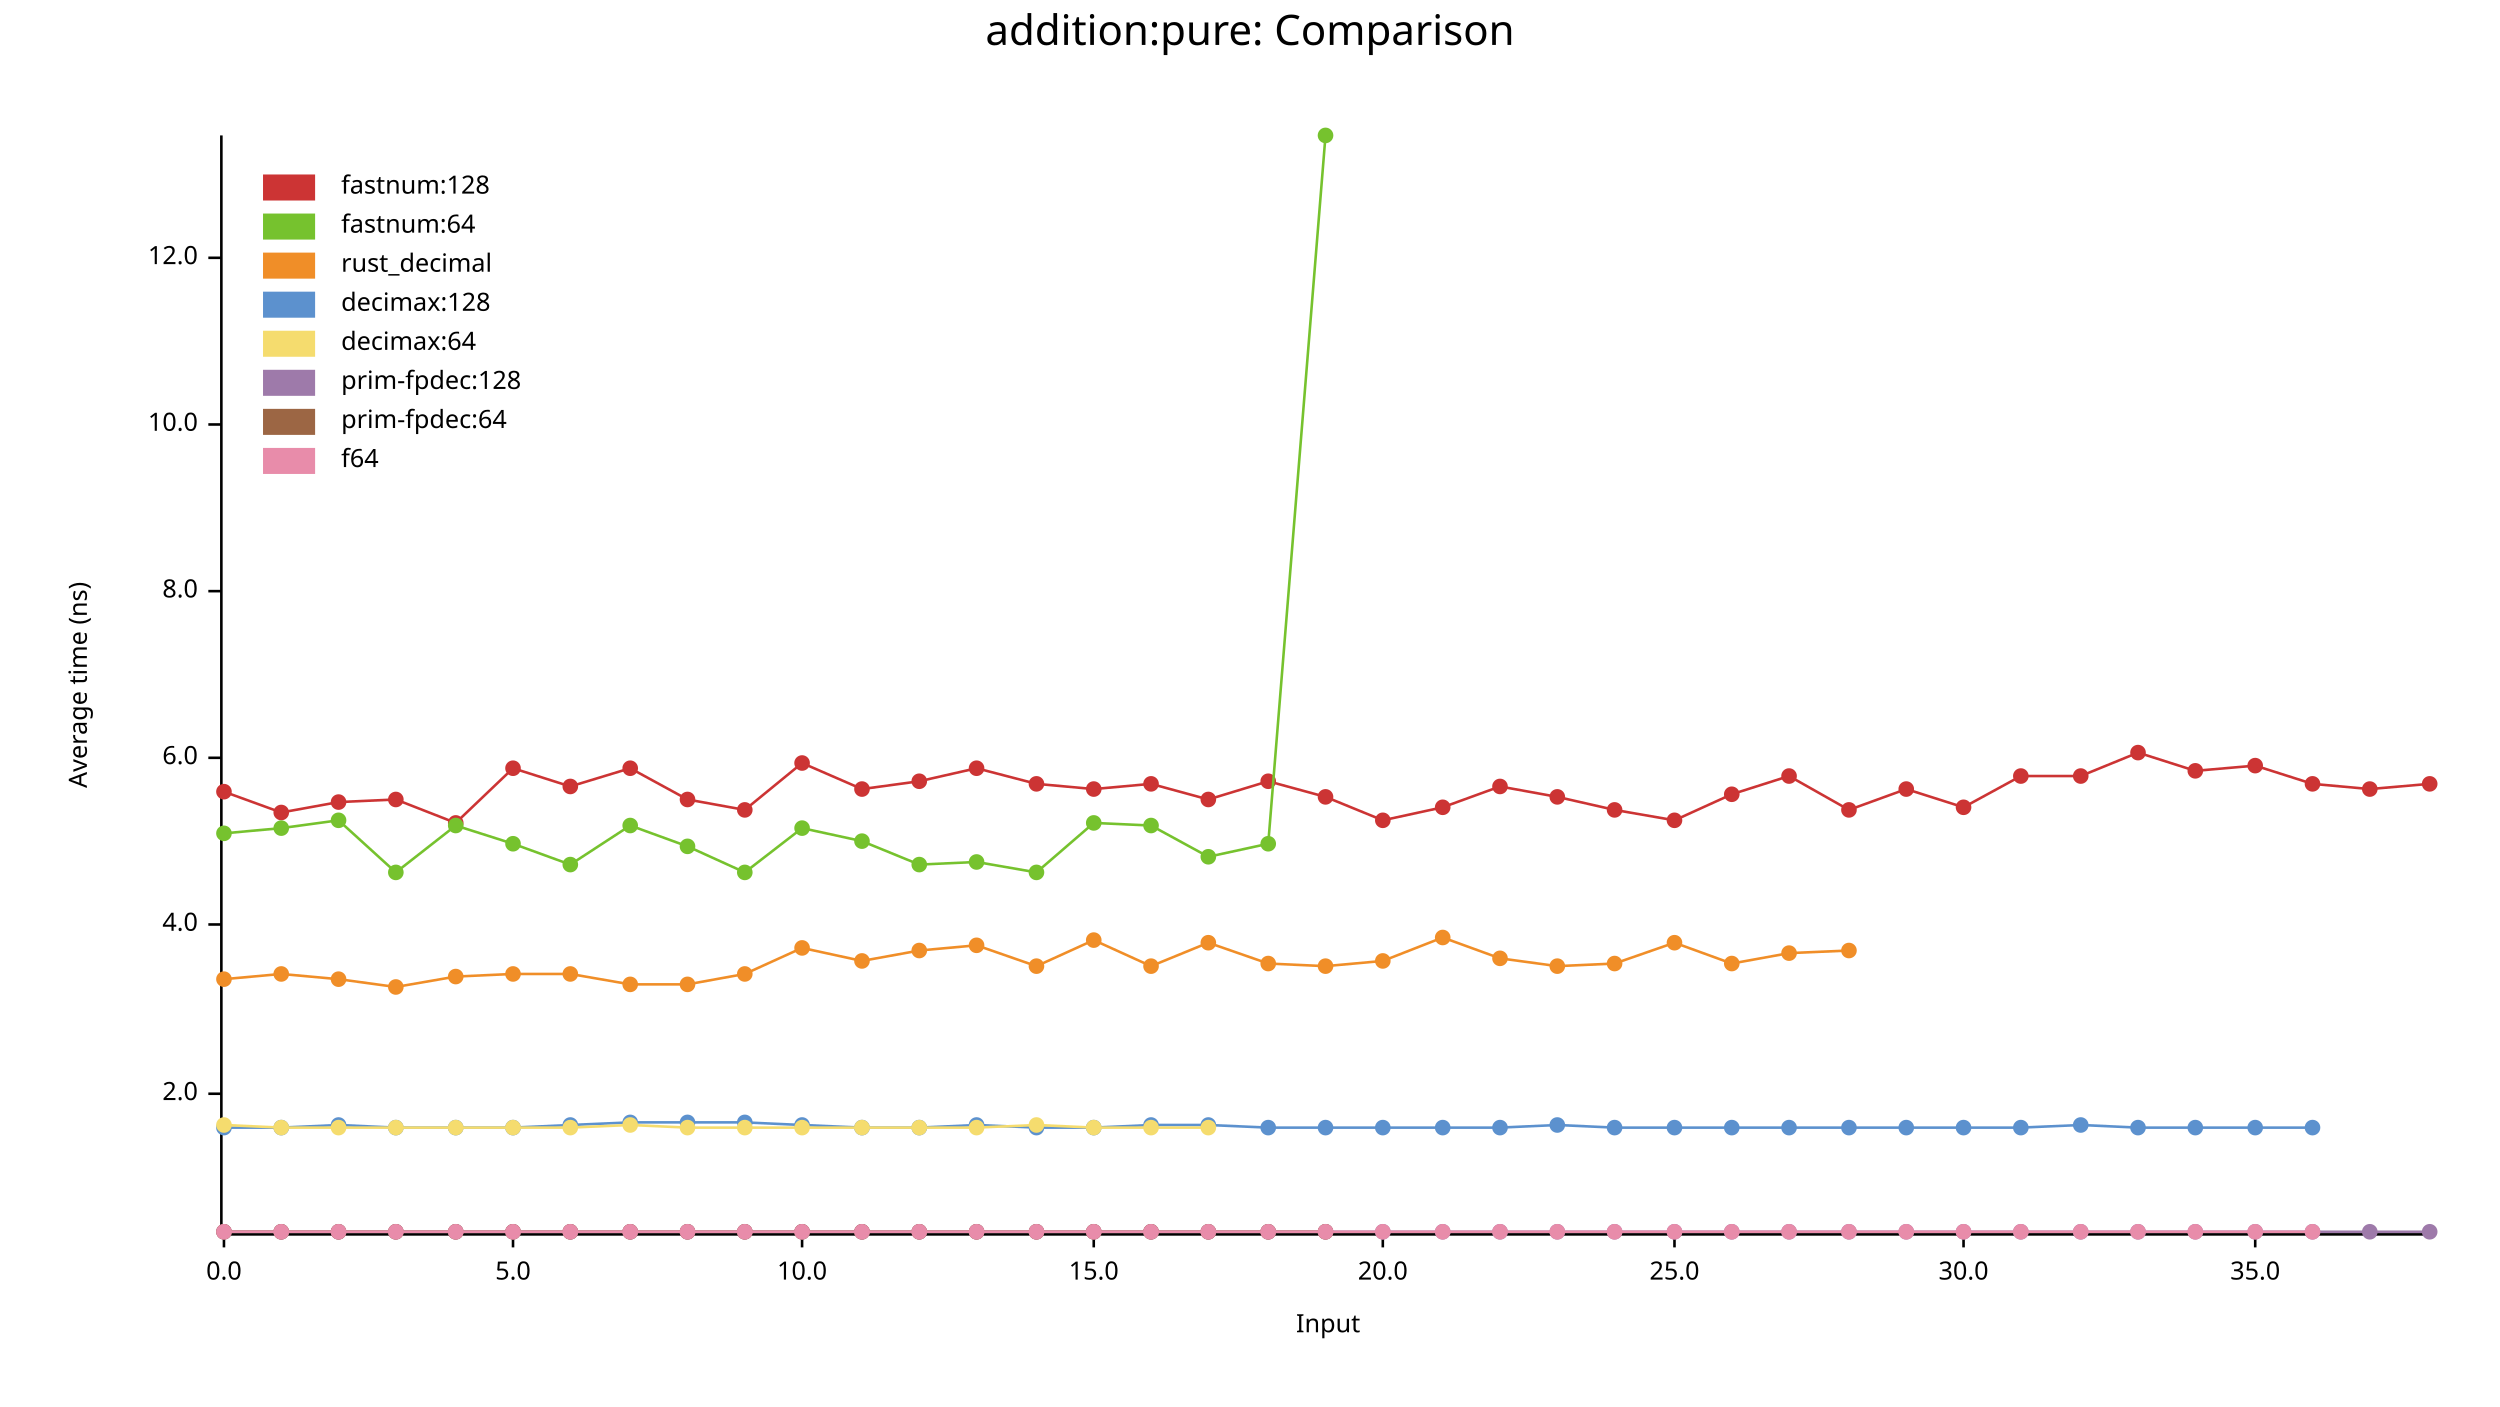
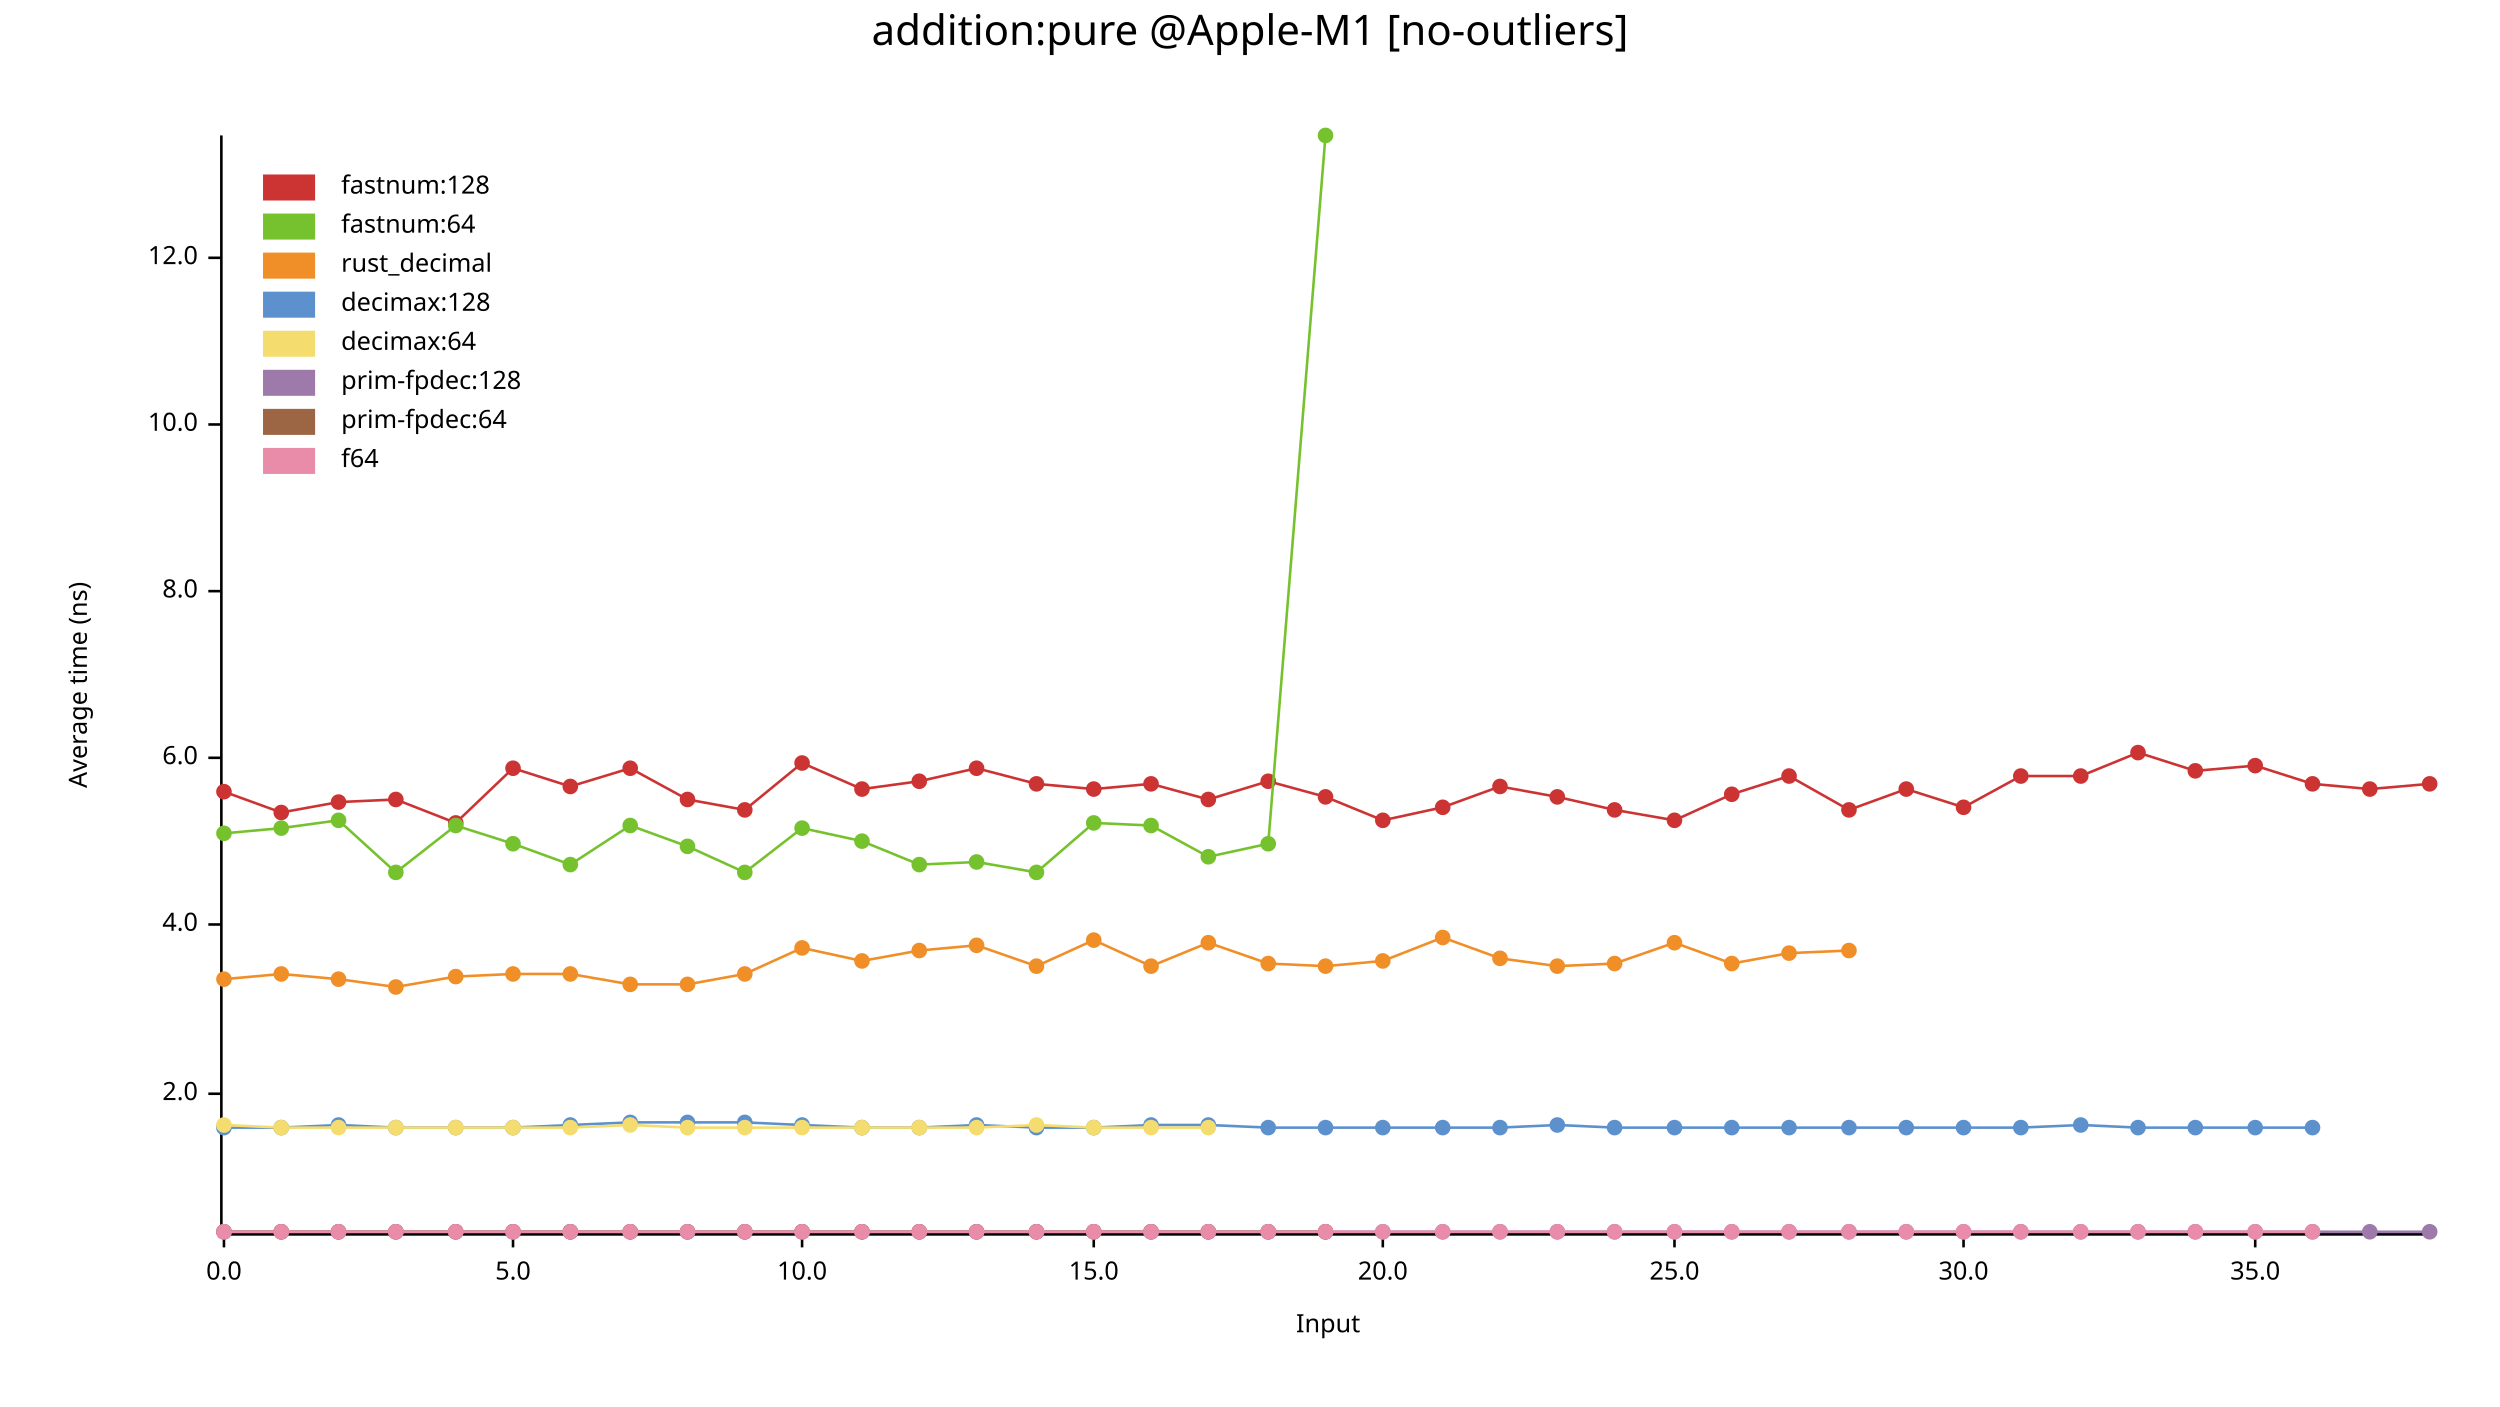
<svg xmlns="http://www.w3.org/2000/svg" width="960" height="540" viewBox="0 0 960 540">
  <text x="480" y="5" dy="0.76em" text-anchor="middle" font-family="sans-serif" font-size="16.129" opacity="1" fill="#000000">
- addition:pure: Comparison
+ addition:pure @Apple-M1 [no-outliers]
</text>
  <text x="26" y="263" dy="0.76em" text-anchor="middle" font-family="sans-serif" font-size="9.677" opacity="1" fill="#000000" transform="rotate(270, 26, 263)">
Average time (ns)
</text>
  <text x="510" y="514" dy="-0.5ex" text-anchor="middle" font-family="sans-serif" font-size="9.677" opacity="1" fill="#000000">
Input
</text>
  <polyline fill="none" opacity="1" stroke="#000000" stroke-width="1" points="85,52 85,473 " />
  <text x="76" y="420" dy="0.5ex" text-anchor="end" font-family="sans-serif" font-size="9.677" opacity="1" fill="#000000">
2.0
</text>
  <polyline fill="none" opacity="1" stroke="#000000" stroke-width="1" points="80,420 85,420 " />
  <text x="76" y="355" dy="0.5ex" text-anchor="end" font-family="sans-serif" font-size="9.677" opacity="1" fill="#000000">
4.0
</text>
  <polyline fill="none" opacity="1" stroke="#000000" stroke-width="1" points="80,355 85,355 " />
  <text x="76" y="291" dy="0.5ex" text-anchor="end" font-family="sans-serif" font-size="9.677" opacity="1" fill="#000000">
6.0
</text>
  <polyline fill="none" opacity="1" stroke="#000000" stroke-width="1" points="80,291 85,291 " />
  <text x="76" y="227" dy="0.5ex" text-anchor="end" font-family="sans-serif" font-size="9.677" opacity="1" fill="#000000">
8.0
</text>
  <polyline fill="none" opacity="1" stroke="#000000" stroke-width="1" points="80,227 85,227 " />
  <text x="76" y="163" dy="0.5ex" text-anchor="end" font-family="sans-serif" font-size="9.677" opacity="1" fill="#000000">
10.0
</text>
  <polyline fill="none" opacity="1" stroke="#000000" stroke-width="1" points="80,163 85,163 " />
  <text x="76" y="99" dy="0.5ex" text-anchor="end" font-family="sans-serif" font-size="9.677" opacity="1" fill="#000000">
12.0
</text>
  <polyline fill="none" opacity="1" stroke="#000000" stroke-width="1" points="80,99 85,99 " />
  <polyline fill="none" opacity="1" stroke="#000000" stroke-width="1" points="86,474 933,474 " />
  <text x="86" y="484" dy="0.76em" text-anchor="middle" font-family="sans-serif" font-size="9.677" opacity="1" fill="#000000">
0.0
</text>
  <polyline fill="none" opacity="1" stroke="#000000" stroke-width="1" points="86,474 86,479 " />
  <text x="197" y="484" dy="0.76em" text-anchor="middle" font-family="sans-serif" font-size="9.677" opacity="1" fill="#000000">
5.0
</text>
  <polyline fill="none" opacity="1" stroke="#000000" stroke-width="1" points="197,474 197,479 " />
  <text x="308" y="484" dy="0.76em" text-anchor="middle" font-family="sans-serif" font-size="9.677" opacity="1" fill="#000000">
10.0
</text>
  <polyline fill="none" opacity="1" stroke="#000000" stroke-width="1" points="308,474 308,479 " />
  <text x="420" y="484" dy="0.76em" text-anchor="middle" font-family="sans-serif" font-size="9.677" opacity="1" fill="#000000">
15.0
</text>
  <polyline fill="none" opacity="1" stroke="#000000" stroke-width="1" points="420,474 420,479 " />
  <text x="531" y="484" dy="0.76em" text-anchor="middle" font-family="sans-serif" font-size="9.677" opacity="1" fill="#000000">
20.0
</text>
  <polyline fill="none" opacity="1" stroke="#000000" stroke-width="1" points="531,474 531,479 " />
  <text x="643" y="484" dy="0.76em" text-anchor="middle" font-family="sans-serif" font-size="9.677" opacity="1" fill="#000000">
25.0
</text>
  <polyline fill="none" opacity="1" stroke="#000000" stroke-width="1" points="643,474 643,479 " />
  <text x="754" y="484" dy="0.76em" text-anchor="middle" font-family="sans-serif" font-size="9.677" opacity="1" fill="#000000">
30.0
</text>
  <polyline fill="none" opacity="1" stroke="#000000" stroke-width="1" points="754,474 754,479 " />
  <text x="866" y="484" dy="0.76em" text-anchor="middle" font-family="sans-serif" font-size="9.677" opacity="1" fill="#000000">
35.0
</text>
  <polyline fill="none" opacity="1" stroke="#000000" stroke-width="1" points="866,474 866,479 " />
  <circle cx="86" cy="304" r="3" opacity="1" fill="#CC3434" stroke="none" stroke-width="1" />
  <circle cx="108" cy="312" r="3" opacity="1" fill="#CC3434" stroke="none" stroke-width="1" />
  <circle cx="130" cy="308" r="3" opacity="1" fill="#CC3434" stroke="none" stroke-width="1" />
  <circle cx="152" cy="307" r="3" opacity="1" fill="#CC3434" stroke="none" stroke-width="1" />
  <circle cx="175" cy="316" r="3" opacity="1" fill="#CC3434" stroke="none" stroke-width="1" />
  <circle cx="197" cy="295" r="3" opacity="1" fill="#CC3434" stroke="none" stroke-width="1" />
  <circle cx="219" cy="302" r="3" opacity="1" fill="#CC3434" stroke="none" stroke-width="1" />
  <circle cx="242" cy="295" r="3" opacity="1" fill="#CC3434" stroke="none" stroke-width="1" />
  <circle cx="264" cy="307" r="3" opacity="1" fill="#CC3434" stroke="none" stroke-width="1" />
  <circle cx="286" cy="311" r="3" opacity="1" fill="#CC3434" stroke="none" stroke-width="1" />
  <circle cx="308" cy="293" r="3" opacity="1" fill="#CC3434" stroke="none" stroke-width="1" />
  <circle cx="331" cy="303" r="3" opacity="1" fill="#CC3434" stroke="none" stroke-width="1" />
  <circle cx="353" cy="300" r="3" opacity="1" fill="#CC3434" stroke="none" stroke-width="1" />
  <circle cx="375" cy="295" r="3" opacity="1" fill="#CC3434" stroke="none" stroke-width="1" />
  <circle cx="398" cy="301" r="3" opacity="1" fill="#CC3434" stroke="none" stroke-width="1" />
  <circle cx="420" cy="303" r="3" opacity="1" fill="#CC3434" stroke="none" stroke-width="1" />
  <circle cx="442" cy="301" r="3" opacity="1" fill="#CC3434" stroke="none" stroke-width="1" />
  <circle cx="464" cy="307" r="3" opacity="1" fill="#CC3434" stroke="none" stroke-width="1" />
  <circle cx="487" cy="300" r="3" opacity="1" fill="#CC3434" stroke="none" stroke-width="1" />
  <circle cx="509" cy="306" r="3" opacity="1" fill="#CC3434" stroke="none" stroke-width="1" />
  <circle cx="531" cy="315" r="3" opacity="1" fill="#CC3434" stroke="none" stroke-width="1" />
  <circle cx="554" cy="310" r="3" opacity="1" fill="#CC3434" stroke="none" stroke-width="1" />
  <circle cx="576" cy="302" r="3" opacity="1" fill="#CC3434" stroke="none" stroke-width="1" />
  <circle cx="598" cy="306" r="3" opacity="1" fill="#CC3434" stroke="none" stroke-width="1" />
  <circle cx="620" cy="311" r="3" opacity="1" fill="#CC3434" stroke="none" stroke-width="1" />
  <circle cx="643" cy="315" r="3" opacity="1" fill="#CC3434" stroke="none" stroke-width="1" />
  <circle cx="665" cy="305" r="3" opacity="1" fill="#CC3434" stroke="none" stroke-width="1" />
  <circle cx="687" cy="298" r="3" opacity="1" fill="#CC3434" stroke="none" stroke-width="1" />
  <circle cx="710" cy="311" r="3" opacity="1" fill="#CC3434" stroke="none" stroke-width="1" />
  <circle cx="732" cy="303" r="3" opacity="1" fill="#CC3434" stroke="none" stroke-width="1" />
  <circle cx="754" cy="310" r="3" opacity="1" fill="#CC3434" stroke="none" stroke-width="1" />
  <circle cx="776" cy="298" r="3" opacity="1" fill="#CC3434" stroke="none" stroke-width="1" />
  <circle cx="799" cy="298" r="3" opacity="1" fill="#CC3434" stroke="none" stroke-width="1" />
  <circle cx="821" cy="289" r="3" opacity="1" fill="#CC3434" stroke="none" stroke-width="1" />
  <circle cx="843" cy="296" r="3" opacity="1" fill="#CC3434" stroke="none" stroke-width="1" />
  <circle cx="866" cy="294" r="3" opacity="1" fill="#CC3434" stroke="none" stroke-width="1" />
  <circle cx="888" cy="301" r="3" opacity="1" fill="#CC3434" stroke="none" stroke-width="1" />
  <circle cx="910" cy="303" r="3" opacity="1" fill="#CC3434" stroke="none" stroke-width="1" />
  <circle cx="933" cy="301" r="3" opacity="1" fill="#CC3434" stroke="none" stroke-width="1" />
  <polyline fill="none" opacity="1" stroke="#CC3434" stroke-width="1" points="86,304 108,312 130,308 152,307 175,316 197,295 219,302 242,295 264,307 286,311 308,293 331,303 353,300 375,295 398,301 420,303 442,301 464,307 487,300 509,306 531,315 554,310 576,302 598,306 620,311 643,315 665,305 687,298 710,311 732,303 754,310 776,298 799,298 821,289 843,296 866,294 888,301 910,303 933,301 " />
  <circle cx="86" cy="320" r="3" opacity="1" fill="#76C22E" stroke="none" stroke-width="1" />
  <circle cx="108" cy="318" r="3" opacity="1" fill="#76C22E" stroke="none" stroke-width="1" />
  <circle cx="130" cy="315" r="3" opacity="1" fill="#76C22E" stroke="none" stroke-width="1" />
  <circle cx="152" cy="335" r="3" opacity="1" fill="#76C22E" stroke="none" stroke-width="1" />
  <circle cx="175" cy="317" r="3" opacity="1" fill="#76C22E" stroke="none" stroke-width="1" />
  <circle cx="197" cy="324" r="3" opacity="1" fill="#76C22E" stroke="none" stroke-width="1" />
  <circle cx="219" cy="332" r="3" opacity="1" fill="#76C22E" stroke="none" stroke-width="1" />
  <circle cx="242" cy="317" r="3" opacity="1" fill="#76C22E" stroke="none" stroke-width="1" />
  <circle cx="264" cy="325" r="3" opacity="1" fill="#76C22E" stroke="none" stroke-width="1" />
  <circle cx="286" cy="335" r="3" opacity="1" fill="#76C22E" stroke="none" stroke-width="1" />
  <circle cx="308" cy="318" r="3" opacity="1" fill="#76C22E" stroke="none" stroke-width="1" />
  <circle cx="331" cy="323" r="3" opacity="1" fill="#76C22E" stroke="none" stroke-width="1" />
  <circle cx="353" cy="332" r="3" opacity="1" fill="#76C22E" stroke="none" stroke-width="1" />
  <circle cx="375" cy="331" r="3" opacity="1" fill="#76C22E" stroke="none" stroke-width="1" />
  <circle cx="398" cy="335" r="3" opacity="1" fill="#76C22E" stroke="none" stroke-width="1" />
  <circle cx="420" cy="316" r="3" opacity="1" fill="#76C22E" stroke="none" stroke-width="1" />
  <circle cx="442" cy="317" r="3" opacity="1" fill="#76C22E" stroke="none" stroke-width="1" />
  <circle cx="464" cy="329" r="3" opacity="1" fill="#76C22E" stroke="none" stroke-width="1" />
  <circle cx="487" cy="324" r="3" opacity="1" fill="#76C22E" stroke="none" stroke-width="1" />
  <circle cx="509" cy="52" r="3" opacity="1" fill="#76C22E" stroke="none" stroke-width="1" />
  <polyline fill="none" opacity="1" stroke="#76C22E" stroke-width="1" points="86,320 108,318 130,315 152,335 175,317 197,324 219,332 242,317 264,325 286,335 308,318 331,323 353,332 375,331 398,335 420,316 442,317 464,329 487,324 509,52 " />
  <circle cx="86" cy="376" r="3" opacity="1" fill="#F08E28" stroke="none" stroke-width="1" />
  <circle cx="108" cy="374" r="3" opacity="1" fill="#F08E28" stroke="none" stroke-width="1" />
  <circle cx="130" cy="376" r="3" opacity="1" fill="#F08E28" stroke="none" stroke-width="1" />
  <circle cx="152" cy="379" r="3" opacity="1" fill="#F08E28" stroke="none" stroke-width="1" />
  <circle cx="175" cy="375" r="3" opacity="1" fill="#F08E28" stroke="none" stroke-width="1" />
  <circle cx="197" cy="374" r="3" opacity="1" fill="#F08E28" stroke="none" stroke-width="1" />
  <circle cx="219" cy="374" r="3" opacity="1" fill="#F08E28" stroke="none" stroke-width="1" />
  <circle cx="242" cy="378" r="3" opacity="1" fill="#F08E28" stroke="none" stroke-width="1" />
  <circle cx="264" cy="378" r="3" opacity="1" fill="#F08E28" stroke="none" stroke-width="1" />
  <circle cx="286" cy="374" r="3" opacity="1" fill="#F08E28" stroke="none" stroke-width="1" />
  <circle cx="308" cy="364" r="3" opacity="1" fill="#F08E28" stroke="none" stroke-width="1" />
  <circle cx="331" cy="369" r="3" opacity="1" fill="#F08E28" stroke="none" stroke-width="1" />
  <circle cx="353" cy="365" r="3" opacity="1" fill="#F08E28" stroke="none" stroke-width="1" />
  <circle cx="375" cy="363" r="3" opacity="1" fill="#F08E28" stroke="none" stroke-width="1" />
  <circle cx="398" cy="371" r="3" opacity="1" fill="#F08E28" stroke="none" stroke-width="1" />
  <circle cx="420" cy="361" r="3" opacity="1" fill="#F08E28" stroke="none" stroke-width="1" />
  <circle cx="442" cy="371" r="3" opacity="1" fill="#F08E28" stroke="none" stroke-width="1" />
  <circle cx="464" cy="362" r="3" opacity="1" fill="#F08E28" stroke="none" stroke-width="1" />
  <circle cx="487" cy="370" r="3" opacity="1" fill="#F08E28" stroke="none" stroke-width="1" />
  <circle cx="509" cy="371" r="3" opacity="1" fill="#F08E28" stroke="none" stroke-width="1" />
  <circle cx="531" cy="369" r="3" opacity="1" fill="#F08E28" stroke="none" stroke-width="1" />
  <circle cx="554" cy="360" r="3" opacity="1" fill="#F08E28" stroke="none" stroke-width="1" />
  <circle cx="576" cy="368" r="3" opacity="1" fill="#F08E28" stroke="none" stroke-width="1" />
  <circle cx="598" cy="371" r="3" opacity="1" fill="#F08E28" stroke="none" stroke-width="1" />
  <circle cx="620" cy="370" r="3" opacity="1" fill="#F08E28" stroke="none" stroke-width="1" />
  <circle cx="643" cy="362" r="3" opacity="1" fill="#F08E28" stroke="none" stroke-width="1" />
  <circle cx="665" cy="370" r="3" opacity="1" fill="#F08E28" stroke="none" stroke-width="1" />
  <circle cx="687" cy="366" r="3" opacity="1" fill="#F08E28" stroke="none" stroke-width="1" />
  <circle cx="710" cy="365" r="3" opacity="1" fill="#F08E28" stroke="none" stroke-width="1" />
  <polyline fill="none" opacity="1" stroke="#F08E28" stroke-width="1" points="86,376 108,374 130,376 152,379 175,375 197,374 219,374 242,378 264,378 286,374 308,364 331,369 353,365 375,363 398,371 420,361 442,371 464,362 487,370 509,371 531,369 554,360 576,368 598,371 620,370 643,362 665,370 687,366 710,365 " />
  <circle cx="86" cy="433" r="3" opacity="1" fill="#5C91CE" stroke="none" stroke-width="1" />
  <circle cx="108" cy="433" r="3" opacity="1" fill="#5C91CE" stroke="none" stroke-width="1" />
  <circle cx="130" cy="432" r="3" opacity="1" fill="#5C91CE" stroke="none" stroke-width="1" />
  <circle cx="152" cy="433" r="3" opacity="1" fill="#5C91CE" stroke="none" stroke-width="1" />
  <circle cx="175" cy="433" r="3" opacity="1" fill="#5C91CE" stroke="none" stroke-width="1" />
  <circle cx="197" cy="433" r="3" opacity="1" fill="#5C91CE" stroke="none" stroke-width="1" />
  <circle cx="219" cy="432" r="3" opacity="1" fill="#5C91CE" stroke="none" stroke-width="1" />
  <circle cx="242" cy="431" r="3" opacity="1" fill="#5C91CE" stroke="none" stroke-width="1" />
  <circle cx="264" cy="431" r="3" opacity="1" fill="#5C91CE" stroke="none" stroke-width="1" />
  <circle cx="286" cy="431" r="3" opacity="1" fill="#5C91CE" stroke="none" stroke-width="1" />
  <circle cx="308" cy="432" r="3" opacity="1" fill="#5C91CE" stroke="none" stroke-width="1" />
  <circle cx="331" cy="433" r="3" opacity="1" fill="#5C91CE" stroke="none" stroke-width="1" />
  <circle cx="353" cy="433" r="3" opacity="1" fill="#5C91CE" stroke="none" stroke-width="1" />
  <circle cx="375" cy="432" r="3" opacity="1" fill="#5C91CE" stroke="none" stroke-width="1" />
  <circle cx="398" cy="433" r="3" opacity="1" fill="#5C91CE" stroke="none" stroke-width="1" />
  <circle cx="420" cy="433" r="3" opacity="1" fill="#5C91CE" stroke="none" stroke-width="1" />
  <circle cx="442" cy="432" r="3" opacity="1" fill="#5C91CE" stroke="none" stroke-width="1" />
  <circle cx="464" cy="432" r="3" opacity="1" fill="#5C91CE" stroke="none" stroke-width="1" />
  <circle cx="487" cy="433" r="3" opacity="1" fill="#5C91CE" stroke="none" stroke-width="1" />
  <circle cx="509" cy="433" r="3" opacity="1" fill="#5C91CE" stroke="none" stroke-width="1" />
  <circle cx="531" cy="433" r="3" opacity="1" fill="#5C91CE" stroke="none" stroke-width="1" />
  <circle cx="554" cy="433" r="3" opacity="1" fill="#5C91CE" stroke="none" stroke-width="1" />
  <circle cx="576" cy="433" r="3" opacity="1" fill="#5C91CE" stroke="none" stroke-width="1" />
  <circle cx="598" cy="432" r="3" opacity="1" fill="#5C91CE" stroke="none" stroke-width="1" />
  <circle cx="620" cy="433" r="3" opacity="1" fill="#5C91CE" stroke="none" stroke-width="1" />
  <circle cx="643" cy="433" r="3" opacity="1" fill="#5C91CE" stroke="none" stroke-width="1" />
  <circle cx="665" cy="433" r="3" opacity="1" fill="#5C91CE" stroke="none" stroke-width="1" />
  <circle cx="687" cy="433" r="3" opacity="1" fill="#5C91CE" stroke="none" stroke-width="1" />
  <circle cx="710" cy="433" r="3" opacity="1" fill="#5C91CE" stroke="none" stroke-width="1" />
  <circle cx="732" cy="433" r="3" opacity="1" fill="#5C91CE" stroke="none" stroke-width="1" />
  <circle cx="754" cy="433" r="3" opacity="1" fill="#5C91CE" stroke="none" stroke-width="1" />
  <circle cx="776" cy="433" r="3" opacity="1" fill="#5C91CE" stroke="none" stroke-width="1" />
  <circle cx="799" cy="432" r="3" opacity="1" fill="#5C91CE" stroke="none" stroke-width="1" />
  <circle cx="821" cy="433" r="3" opacity="1" fill="#5C91CE" stroke="none" stroke-width="1" />
  <circle cx="843" cy="433" r="3" opacity="1" fill="#5C91CE" stroke="none" stroke-width="1" />
  <circle cx="866" cy="433" r="3" opacity="1" fill="#5C91CE" stroke="none" stroke-width="1" />
  <circle cx="888" cy="433" r="3" opacity="1" fill="#5C91CE" stroke="none" stroke-width="1" />
  <polyline fill="none" opacity="1" stroke="#5C91CE" stroke-width="1" points="86,433 108,433 130,432 152,433 175,433 197,433 219,432 242,431 264,431 286,431 308,432 331,433 353,433 375,432 398,433 420,433 442,432 464,432 487,433 509,433 531,433 554,433 576,433 598,432 620,433 643,433 665,433 687,433 710,433 732,433 754,433 776,433 799,432 821,433 843,433 866,433 888,433 " />
  <circle cx="86" cy="432" r="3" opacity="1" fill="#F5DC6E" stroke="none" stroke-width="1" />
  <circle cx="108" cy="433" r="3" opacity="1" fill="#F5DC6E" stroke="none" stroke-width="1" />
  <circle cx="130" cy="433" r="3" opacity="1" fill="#F5DC6E" stroke="none" stroke-width="1" />
  <circle cx="152" cy="433" r="3" opacity="1" fill="#F5DC6E" stroke="none" stroke-width="1" />
  <circle cx="175" cy="433" r="3" opacity="1" fill="#F5DC6E" stroke="none" stroke-width="1" />
  <circle cx="197" cy="433" r="3" opacity="1" fill="#F5DC6E" stroke="none" stroke-width="1" />
  <circle cx="219" cy="433" r="3" opacity="1" fill="#F5DC6E" stroke="none" stroke-width="1" />
  <circle cx="242" cy="432" r="3" opacity="1" fill="#F5DC6E" stroke="none" stroke-width="1" />
  <circle cx="264" cy="433" r="3" opacity="1" fill="#F5DC6E" stroke="none" stroke-width="1" />
  <circle cx="286" cy="433" r="3" opacity="1" fill="#F5DC6E" stroke="none" stroke-width="1" />
  <circle cx="308" cy="433" r="3" opacity="1" fill="#F5DC6E" stroke="none" stroke-width="1" />
  <circle cx="331" cy="433" r="3" opacity="1" fill="#F5DC6E" stroke="none" stroke-width="1" />
  <circle cx="353" cy="433" r="3" opacity="1" fill="#F5DC6E" stroke="none" stroke-width="1" />
  <circle cx="375" cy="433" r="3" opacity="1" fill="#F5DC6E" stroke="none" stroke-width="1" />
  <circle cx="398" cy="432" r="3" opacity="1" fill="#F5DC6E" stroke="none" stroke-width="1" />
  <circle cx="420" cy="433" r="3" opacity="1" fill="#F5DC6E" stroke="none" stroke-width="1" />
  <circle cx="442" cy="433" r="3" opacity="1" fill="#F5DC6E" stroke="none" stroke-width="1" />
  <circle cx="464" cy="433" r="3" opacity="1" fill="#F5DC6E" stroke="none" stroke-width="1" />
  <polyline fill="none" opacity="1" stroke="#F5DC6E" stroke-width="1" points="86,432 108,433 130,433 152,433 175,433 197,433 219,433 242,432 264,433 286,433 308,433 331,433 353,433 375,433 398,432 420,433 442,433 464,433 " />
  <circle cx="86" cy="473" r="3" opacity="1" fill="#9E7AAA" stroke="none" stroke-width="1" />
  <circle cx="108" cy="473" r="3" opacity="1" fill="#9E7AAA" stroke="none" stroke-width="1" />
  <circle cx="130" cy="473" r="3" opacity="1" fill="#9E7AAA" stroke="none" stroke-width="1" />
  <circle cx="152" cy="473" r="3" opacity="1" fill="#9E7AAA" stroke="none" stroke-width="1" />
  <circle cx="175" cy="473" r="3" opacity="1" fill="#9E7AAA" stroke="none" stroke-width="1" />
  <circle cx="197" cy="473" r="3" opacity="1" fill="#9E7AAA" stroke="none" stroke-width="1" />
  <circle cx="219" cy="473" r="3" opacity="1" fill="#9E7AAA" stroke="none" stroke-width="1" />
  <circle cx="242" cy="473" r="3" opacity="1" fill="#9E7AAA" stroke="none" stroke-width="1" />
  <circle cx="264" cy="473" r="3" opacity="1" fill="#9E7AAA" stroke="none" stroke-width="1" />
  <circle cx="286" cy="473" r="3" opacity="1" fill="#9E7AAA" stroke="none" stroke-width="1" />
  <circle cx="308" cy="473" r="3" opacity="1" fill="#9E7AAA" stroke="none" stroke-width="1" />
  <circle cx="331" cy="473" r="3" opacity="1" fill="#9E7AAA" stroke="none" stroke-width="1" />
  <circle cx="353" cy="473" r="3" opacity="1" fill="#9E7AAA" stroke="none" stroke-width="1" />
  <circle cx="375" cy="473" r="3" opacity="1" fill="#9E7AAA" stroke="none" stroke-width="1" />
  <circle cx="398" cy="473" r="3" opacity="1" fill="#9E7AAA" stroke="none" stroke-width="1" />
  <circle cx="420" cy="473" r="3" opacity="1" fill="#9E7AAA" stroke="none" stroke-width="1" />
  <circle cx="442" cy="473" r="3" opacity="1" fill="#9E7AAA" stroke="none" stroke-width="1" />
  <circle cx="464" cy="473" r="3" opacity="1" fill="#9E7AAA" stroke="none" stroke-width="1" />
  <circle cx="487" cy="473" r="3" opacity="1" fill="#9E7AAA" stroke="none" stroke-width="1" />
  <circle cx="509" cy="473" r="3" opacity="1" fill="#9E7AAA" stroke="none" stroke-width="1" />
  <circle cx="531" cy="473" r="3" opacity="1" fill="#9E7AAA" stroke="none" stroke-width="1" />
  <circle cx="554" cy="473" r="3" opacity="1" fill="#9E7AAA" stroke="none" stroke-width="1" />
  <circle cx="576" cy="473" r="3" opacity="1" fill="#9E7AAA" stroke="none" stroke-width="1" />
  <circle cx="598" cy="473" r="3" opacity="1" fill="#9E7AAA" stroke="none" stroke-width="1" />
  <circle cx="620" cy="473" r="3" opacity="1" fill="#9E7AAA" stroke="none" stroke-width="1" />
  <circle cx="643" cy="473" r="3" opacity="1" fill="#9E7AAA" stroke="none" stroke-width="1" />
  <circle cx="665" cy="473" r="3" opacity="1" fill="#9E7AAA" stroke="none" stroke-width="1" />
  <circle cx="687" cy="473" r="3" opacity="1" fill="#9E7AAA" stroke="none" stroke-width="1" />
  <circle cx="710" cy="473" r="3" opacity="1" fill="#9E7AAA" stroke="none" stroke-width="1" />
  <circle cx="732" cy="473" r="3" opacity="1" fill="#9E7AAA" stroke="none" stroke-width="1" />
  <circle cx="754" cy="473" r="3" opacity="1" fill="#9E7AAA" stroke="none" stroke-width="1" />
  <circle cx="776" cy="473" r="3" opacity="1" fill="#9E7AAA" stroke="none" stroke-width="1" />
  <circle cx="799" cy="473" r="3" opacity="1" fill="#9E7AAA" stroke="none" stroke-width="1" />
  <circle cx="821" cy="473" r="3" opacity="1" fill="#9E7AAA" stroke="none" stroke-width="1" />
  <circle cx="843" cy="473" r="3" opacity="1" fill="#9E7AAA" stroke="none" stroke-width="1" />
  <circle cx="866" cy="473" r="3" opacity="1" fill="#9E7AAA" stroke="none" stroke-width="1" />
  <circle cx="888" cy="473" r="3" opacity="1" fill="#9E7AAA" stroke="none" stroke-width="1" />
  <circle cx="910" cy="473" r="3" opacity="1" fill="#9E7AAA" stroke="none" stroke-width="1" />
  <circle cx="933" cy="473" r="3" opacity="1" fill="#9E7AAA" stroke="none" stroke-width="1" />
  <polyline fill="none" opacity="1" stroke="#9E7AAA" stroke-width="1" points="86,473 108,473 130,473 152,473 175,473 197,473 219,473 242,473 264,473 286,473 308,473 331,473 353,473 375,473 398,473 420,473 442,473 464,473 487,473 509,473 531,473 554,473 576,473 598,473 620,473 643,473 665,473 687,473 710,473 732,473 754,473 776,473 799,473 821,473 843,473 866,473 888,473 910,473 933,473 " />
  <circle cx="86" cy="473" r="3" opacity="1" fill="#9C6644" stroke="none" stroke-width="1" />
  <circle cx="108" cy="473" r="3" opacity="1" fill="#9C6644" stroke="none" stroke-width="1" />
  <circle cx="130" cy="473" r="3" opacity="1" fill="#9C6644" stroke="none" stroke-width="1" />
  <circle cx="152" cy="473" r="3" opacity="1" fill="#9C6644" stroke="none" stroke-width="1" />
  <circle cx="175" cy="473" r="3" opacity="1" fill="#9C6644" stroke="none" stroke-width="1" />
  <circle cx="197" cy="473" r="3" opacity="1" fill="#9C6644" stroke="none" stroke-width="1" />
  <circle cx="219" cy="473" r="3" opacity="1" fill="#9C6644" stroke="none" stroke-width="1" />
  <circle cx="242" cy="473" r="3" opacity="1" fill="#9C6644" stroke="none" stroke-width="1" />
  <circle cx="264" cy="473" r="3" opacity="1" fill="#9C6644" stroke="none" stroke-width="1" />
  <circle cx="286" cy="473" r="3" opacity="1" fill="#9C6644" stroke="none" stroke-width="1" />
  <circle cx="308" cy="473" r="3" opacity="1" fill="#9C6644" stroke="none" stroke-width="1" />
  <circle cx="331" cy="473" r="3" opacity="1" fill="#9C6644" stroke="none" stroke-width="1" />
  <circle cx="353" cy="473" r="3" opacity="1" fill="#9C6644" stroke="none" stroke-width="1" />
  <circle cx="375" cy="473" r="3" opacity="1" fill="#9C6644" stroke="none" stroke-width="1" />
  <circle cx="398" cy="473" r="3" opacity="1" fill="#9C6644" stroke="none" stroke-width="1" />
  <circle cx="420" cy="473" r="3" opacity="1" fill="#9C6644" stroke="none" stroke-width="1" />
  <circle cx="442" cy="473" r="3" opacity="1" fill="#9C6644" stroke="none" stroke-width="1" />
  <circle cx="464" cy="473" r="3" opacity="1" fill="#9C6644" stroke="none" stroke-width="1" />
  <circle cx="487" cy="473" r="3" opacity="1" fill="#9C6644" stroke="none" stroke-width="1" />
  <circle cx="509" cy="473" r="3" opacity="1" fill="#9C6644" stroke="none" stroke-width="1" />
  <polyline fill="none" opacity="1" stroke="#9C6644" stroke-width="1" points="86,473 108,473 130,473 152,473 175,473 197,473 219,473 242,473 264,473 286,473 308,473 331,473 353,473 375,473 398,473 420,473 442,473 464,473 487,473 509,473 " />
  <circle cx="86" cy="473" r="3" opacity="1" fill="#E88CAA" stroke="none" stroke-width="1" />
  <circle cx="108" cy="473" r="3" opacity="1" fill="#E88CAA" stroke="none" stroke-width="1" />
  <circle cx="130" cy="473" r="3" opacity="1" fill="#E88CAA" stroke="none" stroke-width="1" />
  <circle cx="152" cy="473" r="3" opacity="1" fill="#E88CAA" stroke="none" stroke-width="1" />
  <circle cx="175" cy="473" r="3" opacity="1" fill="#E88CAA" stroke="none" stroke-width="1" />
  <circle cx="197" cy="473" r="3" opacity="1" fill="#E88CAA" stroke="none" stroke-width="1" />
  <circle cx="219" cy="473" r="3" opacity="1" fill="#E88CAA" stroke="none" stroke-width="1" />
  <circle cx="242" cy="473" r="3" opacity="1" fill="#E88CAA" stroke="none" stroke-width="1" />
  <circle cx="264" cy="473" r="3" opacity="1" fill="#E88CAA" stroke="none" stroke-width="1" />
  <circle cx="286" cy="473" r="3" opacity="1" fill="#E88CAA" stroke="none" stroke-width="1" />
  <circle cx="308" cy="473" r="3" opacity="1" fill="#E88CAA" stroke="none" stroke-width="1" />
  <circle cx="331" cy="473" r="3" opacity="1" fill="#E88CAA" stroke="none" stroke-width="1" />
  <circle cx="353" cy="473" r="3" opacity="1" fill="#E88CAA" stroke="none" stroke-width="1" />
  <circle cx="375" cy="473" r="3" opacity="1" fill="#E88CAA" stroke="none" stroke-width="1" />
  <circle cx="398" cy="473" r="3" opacity="1" fill="#E88CAA" stroke="none" stroke-width="1" />
  <circle cx="420" cy="473" r="3" opacity="1" fill="#E88CAA" stroke="none" stroke-width="1" />
  <circle cx="442" cy="473" r="3" opacity="1" fill="#E88CAA" stroke="none" stroke-width="1" />
  <circle cx="464" cy="473" r="3" opacity="1" fill="#E88CAA" stroke="none" stroke-width="1" />
  <circle cx="487" cy="473" r="3" opacity="1" fill="#E88CAA" stroke="none" stroke-width="1" />
  <circle cx="509" cy="473" r="3" opacity="1" fill="#E88CAA" stroke="none" stroke-width="1" />
  <circle cx="531" cy="473" r="3" opacity="1" fill="#E88CAA" stroke="none" stroke-width="1" />
  <circle cx="554" cy="473" r="3" opacity="1" fill="#E88CAA" stroke="none" stroke-width="1" />
  <circle cx="576" cy="473" r="3" opacity="1" fill="#E88CAA" stroke="none" stroke-width="1" />
  <circle cx="598" cy="473" r="3" opacity="1" fill="#E88CAA" stroke="none" stroke-width="1" />
  <circle cx="620" cy="473" r="3" opacity="1" fill="#E88CAA" stroke="none" stroke-width="1" />
  <circle cx="643" cy="473" r="3" opacity="1" fill="#E88CAA" stroke="none" stroke-width="1" />
  <circle cx="665" cy="473" r="3" opacity="1" fill="#E88CAA" stroke="none" stroke-width="1" />
  <circle cx="687" cy="473" r="3" opacity="1" fill="#E88CAA" stroke="none" stroke-width="1" />
  <circle cx="710" cy="473" r="3" opacity="1" fill="#E88CAA" stroke="none" stroke-width="1" />
  <circle cx="732" cy="473" r="3" opacity="1" fill="#E88CAA" stroke="none" stroke-width="1" />
  <circle cx="754" cy="473" r="3" opacity="1" fill="#E88CAA" stroke="none" stroke-width="1" />
  <circle cx="776" cy="473" r="3" opacity="1" fill="#E88CAA" stroke="none" stroke-width="1" />
  <circle cx="799" cy="473" r="3" opacity="1" fill="#E88CAA" stroke="none" stroke-width="1" />
  <circle cx="821" cy="473" r="3" opacity="1" fill="#E88CAA" stroke="none" stroke-width="1" />
  <circle cx="843" cy="473" r="3" opacity="1" fill="#E88CAA" stroke="none" stroke-width="1" />
  <circle cx="866" cy="473" r="3" opacity="1" fill="#E88CAA" stroke="none" stroke-width="1" />
  <circle cx="888" cy="473" r="3" opacity="1" fill="#E88CAA" stroke="none" stroke-width="1" />
  <polyline fill="none" opacity="1" stroke="#E88CAA" stroke-width="1" points="86,473 108,473 130,473 152,473 175,473 197,473 219,473 242,473 264,473 286,473 308,473 331,473 353,473 375,473 398,473 420,473 442,473 464,473 487,473 509,473 531,473 554,473 576,473 598,473 620,473 643,473 665,473 687,473 710,473 732,473 754,473 776,473 799,473 821,473 843,473 866,473 888,473 " />
  <text x="131" y="67" dy="0.76em" text-anchor="start" font-family="sans-serif" font-size="9.677" opacity="1" fill="#000000">
fastnum:128
</text>
  <text x="131" y="82" dy="0.76em" text-anchor="start" font-family="sans-serif" font-size="9.677" opacity="1" fill="#000000">
fastnum:64
</text>
  <text x="131" y="97" dy="0.76em" text-anchor="start" font-family="sans-serif" font-size="9.677" opacity="1" fill="#000000">
rust_decimal
</text>
  <text x="131" y="112" dy="0.76em" text-anchor="start" font-family="sans-serif" font-size="9.677" opacity="1" fill="#000000">
decimax:128
</text>
  <text x="131" y="127" dy="0.76em" text-anchor="start" font-family="sans-serif" font-size="9.677" opacity="1" fill="#000000">
decimax:64
</text>
  <text x="131" y="142" dy="0.76em" text-anchor="start" font-family="sans-serif" font-size="9.677" opacity="1" fill="#000000">
prim-fpdec:128
</text>
  <text x="131" y="157" dy="0.76em" text-anchor="start" font-family="sans-serif" font-size="9.677" opacity="1" fill="#000000">
prim-fpdec:64
</text>
  <text x="131" y="172" dy="0.76em" text-anchor="start" font-family="sans-serif" font-size="9.677" opacity="1" fill="#000000">
f64
</text>
  <rect x="101" y="67" width="20" height="10" opacity="1" fill="#CC3434" stroke="none" />
  <rect x="101" y="82" width="20" height="10" opacity="1" fill="#76C22E" stroke="none" />
  <rect x="101" y="97" width="20" height="10" opacity="1" fill="#F08E28" stroke="none" />
  <rect x="101" y="112" width="20" height="10" opacity="1" fill="#5C91CE" stroke="none" />
  <rect x="101" y="127" width="20" height="10" opacity="1" fill="#F5DC6E" stroke="none" />
  <rect x="101" y="142" width="20" height="10" opacity="1" fill="#9E7AAA" stroke="none" />
  <rect x="101" y="157" width="20" height="10" opacity="1" fill="#9C6644" stroke="none" />
  <rect x="101" y="172" width="20" height="10" opacity="1" fill="#E88CAA" stroke="none" />
</svg>
